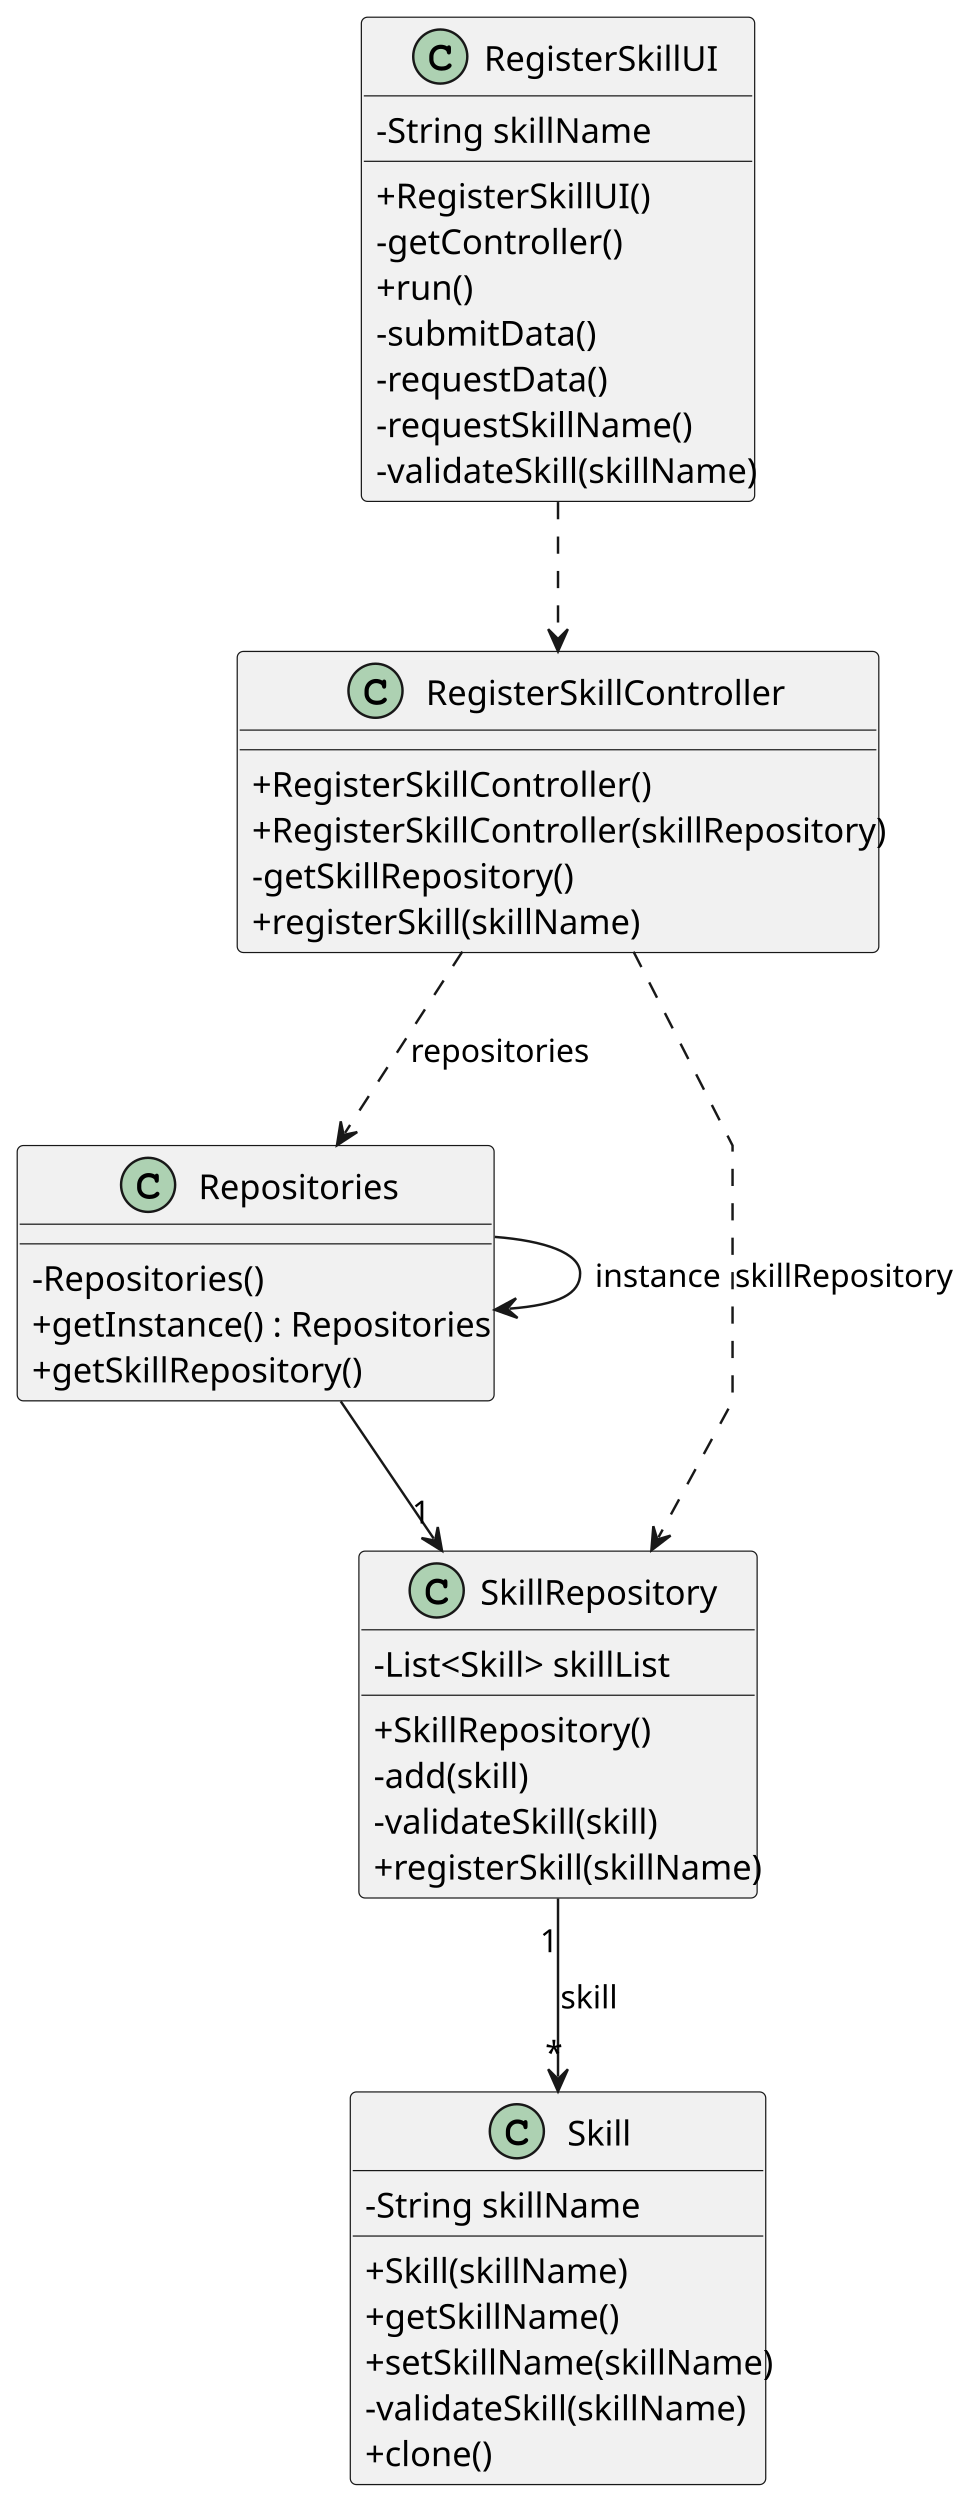
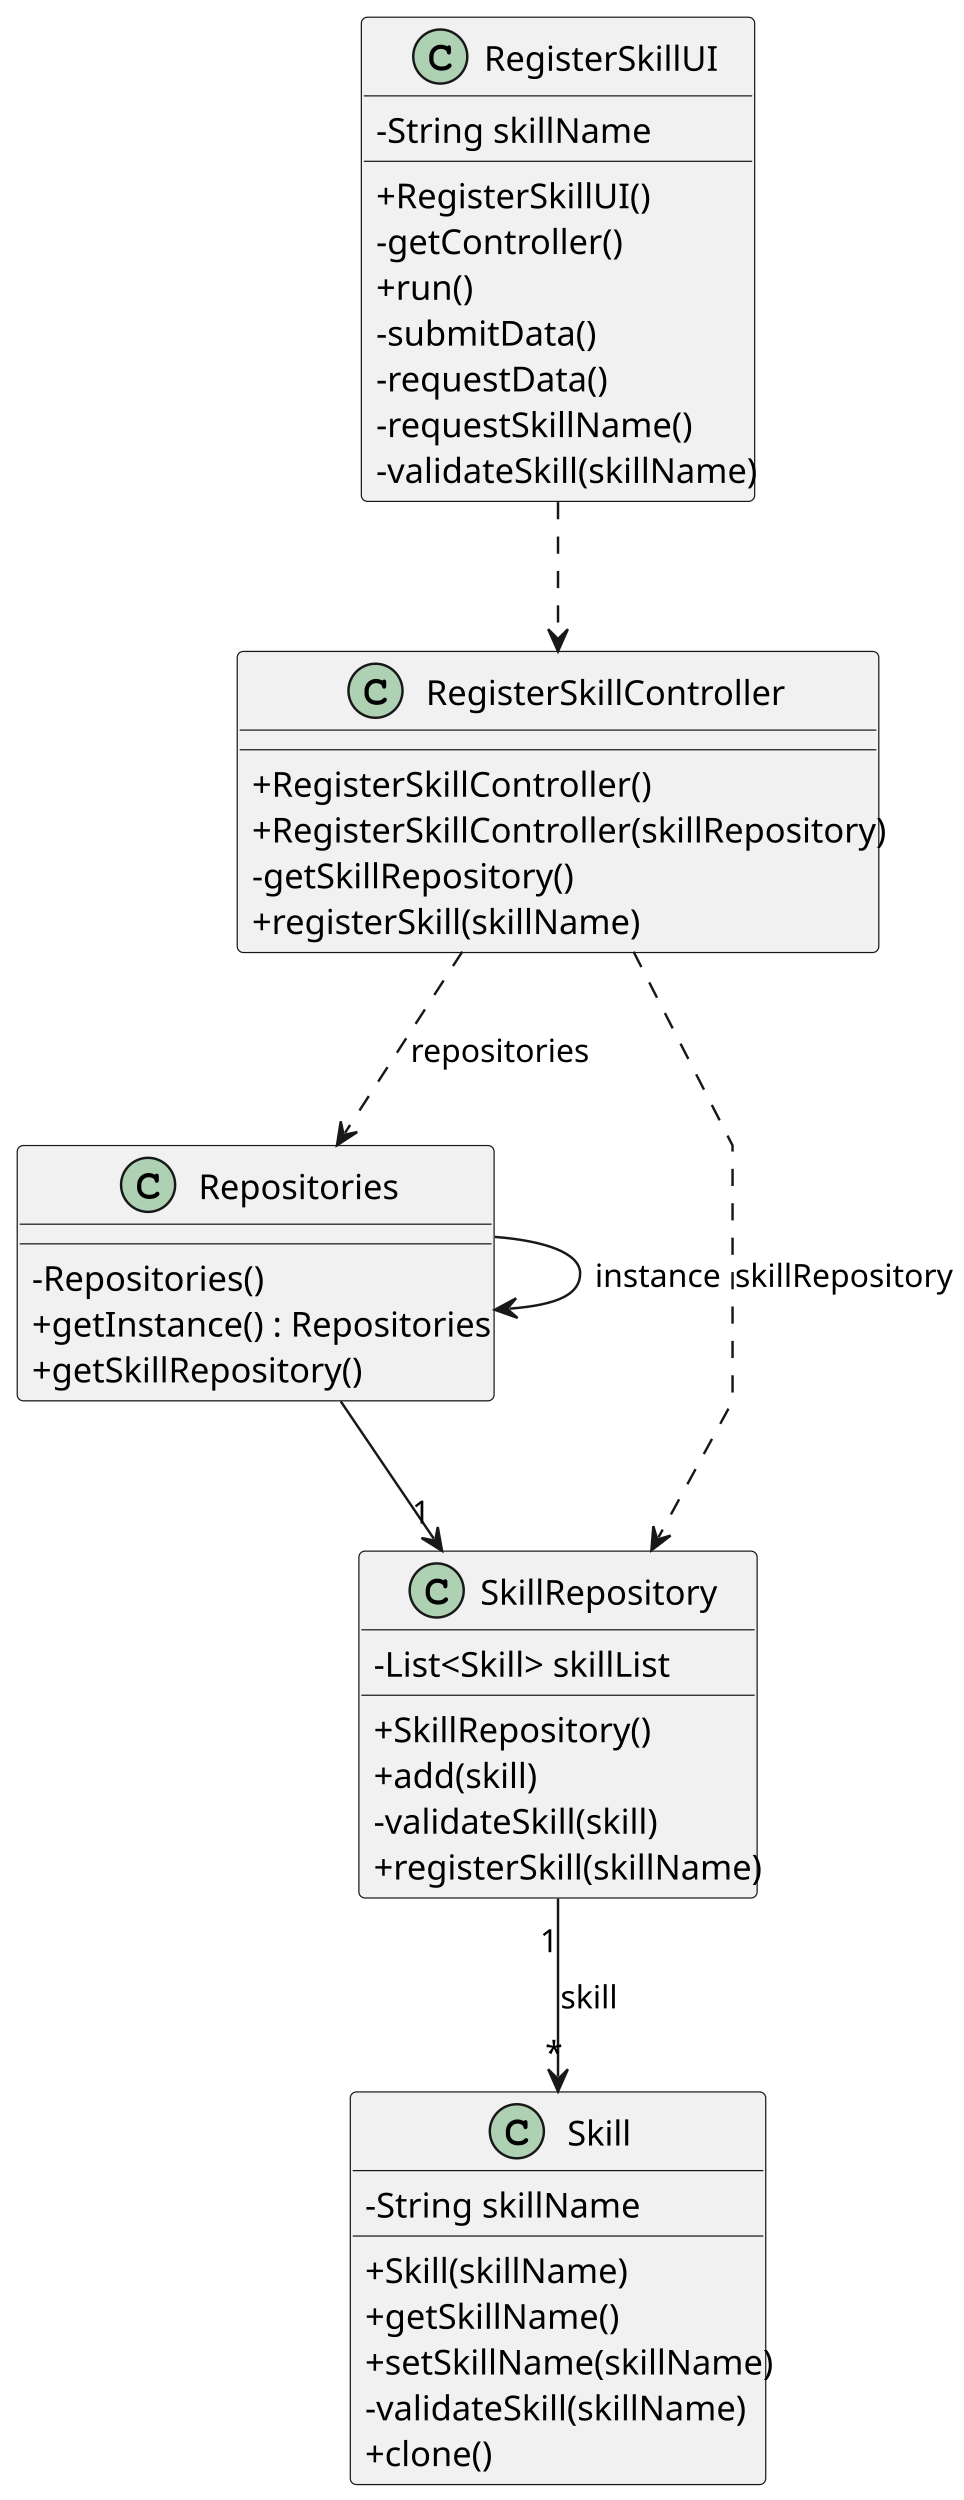
<svg xmlns="http://www.w3.org/2000/svg" contentStyleType="text/css" height="1017px" preserveAspectRatio="none" style="width:392px;height:1017px;background:#FFFFFF;" version="1.1" viewBox="0 0 392 1017" width="392px" zoomAndPan="magnify">
  <defs />
  <g>
    <g id="elem_RegisterSkillUI">
      <rect codeLine="11" fill="#F1F1F1" height="196.969" id="RegisterSkillUI" rx="2.5" ry="2.5" style="stroke:#181818;stroke-width:0.5;" width="160" x="147" y="7" />
      <ellipse cx="179.1" cy="23" fill="#ADD1B2" rx="11" ry="11" style="stroke:#181818;stroke-width:1.0;" />
      <path d="M181.866,18.875 Q182.022,18.656 182.209,18.547 Q182.397,18.438 182.616,18.438 Q182.991,18.438 183.225,18.703 Q183.459,18.953 183.459,19.562 L183.459,21.016 Q183.459,21.625 183.225,21.891 Q182.991,22.156 182.616,22.156 Q182.272,22.156 182.069,21.953 Q181.866,21.766 181.756,21.25 Q181.709,20.891 181.522,20.703 Q181.194,20.328 180.584,20.109 Q179.975,19.891 179.35,19.891 Q178.584,19.891 177.944,20.219 Q177.319,20.547 176.819,21.297 Q176.334,22.047 176.334,23.078 L176.334,24.172 Q176.334,25.406 177.225,26.234 Q178.116,27.047 179.709,27.047 Q180.647,27.047 181.303,26.797 Q181.694,26.641 182.116,26.203 Q182.381,25.938 182.522,25.859 Q182.678,25.781 182.881,25.781 Q183.209,25.781 183.459,26.047 Q183.725,26.297 183.725,26.641 Q183.725,26.984 183.381,27.391 Q182.881,27.969 182.084,28.297 Q181.006,28.75 179.709,28.75 Q178.194,28.75 176.991,28.125 Q176.006,27.625 175.319,26.562 Q174.631,25.484 174.631,24.203 L174.631,23.047 Q174.631,21.719 175.241,20.578 Q175.866,19.422 176.959,18.812 Q178.053,18.188 179.287,18.188 Q180.022,18.188 180.662,18.359 Q181.319,18.516 181.866,18.875 Z " fill="#000000" />
      <text fill="#000000" font-family="sans-serif" font-size="14" lengthAdjust="spacing" textLength="90" x="196.9" y="28.797">RegisterSkillUI</text>
      <line style="stroke:#181818;stroke-width:0.5;" x1="148" x2="306" y1="39" y2="39" />
      <text fill="#000000" font-family="sans-serif" font-size="14" lengthAdjust="spacing" textLength="105" x="153" y="58.107">-String skillName</text>
      <line style="stroke:#181818;stroke-width:0.5;" x1="148" x2="306" y1="65.621" y2="65.621" />
      <text fill="#000000" font-family="sans-serif" font-size="14" lengthAdjust="spacing" textLength="108" x="153" y="84.728">+RegisterSkillUI()</text>
      <text fill="#000000" font-family="sans-serif" font-size="14" lengthAdjust="spacing" textLength="97" x="153" y="103.35">-getController()</text>
      <text fill="#000000" font-family="sans-serif" font-size="14" lengthAdjust="spacing" textLength="39" x="153" y="121.971">+run()</text>
      <text fill="#000000" font-family="sans-serif" font-size="14" lengthAdjust="spacing" textLength="86" x="153" y="140.592">-submitData()</text>
      <text fill="#000000" font-family="sans-serif" font-size="14" lengthAdjust="spacing" textLength="93" x="153" y="159.213">-requestData()</text>
      <text fill="#000000" font-family="sans-serif" font-size="14" lengthAdjust="spacing" textLength="124" x="153" y="177.834">-requestSkillName()</text>
      <text fill="#000000" font-family="sans-serif" font-size="14" lengthAdjust="spacing" textLength="148" x="153" y="196.455">-validateSkill(skillName)</text>
    </g>
    <g id="elem_RegisterSkillController">
      <rect codeLine="23" fill="#F1F1F1" height="122.484" id="RegisterSkillController" rx="2.5" ry="2.5" style="stroke:#181818;stroke-width:0.5;" width="261" x="96.5" y="265" />
      <ellipse cx="152.75" cy="281" fill="#ADD1B2" rx="11" ry="11" style="stroke:#181818;stroke-width:1.0;" />
      <path d="M155.516,276.875 Q155.672,276.656 155.859,276.547 Q156.047,276.438 156.266,276.438 Q156.641,276.438 156.875,276.703 Q157.109,276.953 157.109,277.562 L157.109,279.016 Q157.109,279.625 156.875,279.891 Q156.641,280.156 156.266,280.156 Q155.922,280.156 155.719,279.953 Q155.516,279.766 155.406,279.25 Q155.359,278.891 155.172,278.703 Q154.844,278.328 154.234,278.109 Q153.625,277.891 153,277.891 Q152.234,277.891 151.594,278.219 Q150.969,278.547 150.469,279.297 Q149.984,280.047 149.984,281.078 L149.984,282.172 Q149.984,283.406 150.875,284.234 Q151.766,285.047 153.359,285.047 Q154.297,285.047 154.953,284.797 Q155.344,284.641 155.766,284.203 Q156.031,283.938 156.172,283.859 Q156.328,283.781 156.531,283.781 Q156.859,283.781 157.109,284.047 Q157.375,284.297 157.375,284.641 Q157.375,284.984 157.031,285.391 Q156.531,285.969 155.734,286.297 Q154.656,286.75 153.359,286.75 Q151.844,286.75 150.641,286.125 Q149.656,285.625 148.969,284.562 Q148.281,283.484 148.281,282.203 L148.281,281.047 Q148.281,279.719 148.891,278.578 Q149.516,277.422 150.609,276.812 Q151.703,276.188 152.938,276.188 Q153.672,276.188 154.312,276.359 Q154.969,276.516 155.516,276.875 Z " fill="#000000" />
      <text fill="#000000" font-family="sans-serif" font-size="14" lengthAdjust="spacing" textLength="140" x="173.25" y="286.797">RegisterSkillController</text>
      <line style="stroke:#181818;stroke-width:0.5;" x1="97.5" x2="356.5" y1="297" y2="297" />
      <line style="stroke:#181818;stroke-width:0.5;" x1="97.5" x2="356.5" y1="305" y2="305" />
      <text fill="#000000" font-family="sans-serif" font-size="14" lengthAdjust="spacing" textLength="158" x="102.5" y="324.107">+RegisterSkillController()</text>
      <text fill="#000000" font-family="sans-serif" font-size="14" lengthAdjust="spacing" textLength="249" x="102.5" y="342.728">+RegisterSkillController(skillRepository)</text>
      <text fill="#000000" font-family="sans-serif" font-size="14" lengthAdjust="spacing" textLength="128" x="102.5" y="361.35">-getSkillRepository()</text>
      <text fill="#000000" font-family="sans-serif" font-size="14" lengthAdjust="spacing" textLength="150" x="102.5" y="379.971">+registerSkill(skillName)</text>
    </g>
    <g id="elem_Repositories">
      <rect codeLine="30" fill="#F1F1F1" height="103.863" id="Repositories" rx="2.5" ry="2.5" style="stroke:#181818;stroke-width:0.5;" width="194" x="7" y="466" />
      <ellipse cx="60.25" cy="482" fill="#ADD1B2" rx="11" ry="11" style="stroke:#181818;stroke-width:1.0;" />
      <path d="M63.016,477.875 Q63.172,477.656 63.359,477.547 Q63.547,477.438 63.766,477.438 Q64.141,477.438 64.375,477.703 Q64.609,477.953 64.609,478.562 L64.609,480.016 Q64.609,480.625 64.375,480.891 Q64.141,481.156 63.766,481.156 Q63.422,481.156 63.219,480.953 Q63.016,480.766 62.906,480.25 Q62.859,479.891 62.672,479.703 Q62.344,479.328 61.734,479.109 Q61.125,478.891 60.5,478.891 Q59.734,478.891 59.094,479.219 Q58.469,479.547 57.969,480.297 Q57.484,481.047 57.484,482.078 L57.484,483.172 Q57.484,484.406 58.375,485.234 Q59.266,486.047 60.859,486.047 Q61.797,486.047 62.453,485.797 Q62.844,485.641 63.266,485.203 Q63.531,484.938 63.672,484.859 Q63.828,484.781 64.031,484.781 Q64.359,484.781 64.609,485.047 Q64.875,485.297 64.875,485.641 Q64.875,485.984 64.531,486.391 Q64.031,486.969 63.234,487.297 Q62.156,487.75 60.859,487.75 Q59.344,487.75 58.141,487.125 Q57.156,486.625 56.469,485.562 Q55.781,484.484 55.781,483.203 L55.781,482.047 Q55.781,480.719 56.391,479.578 Q57.016,478.422 58.109,477.812 Q59.203,477.188 60.438,477.188 Q61.172,477.188 61.812,477.359 Q62.469,477.516 63.016,477.875 Z " fill="#000000" />
      <text fill="#000000" font-family="sans-serif" font-size="14" lengthAdjust="spacing" textLength="79" x="80.75" y="487.797">Repositories</text>
      <line style="stroke:#181818;stroke-width:0.5;" x1="8" x2="200" y1="498" y2="498" />
      <line style="stroke:#181818;stroke-width:0.5;" x1="8" x2="200" y1="506" y2="506" />
      <text fill="#000000" font-family="sans-serif" font-size="14" lengthAdjust="spacing" textLength="94" x="13" y="525.107">-Repositories()</text>
      <text fill="#000000" font-family="sans-serif" font-size="14" lengthAdjust="spacing" textLength="182" x="13" y="543.729">+getInstance() : Repositories</text>
      <text fill="#000000" font-family="sans-serif" font-size="14" lengthAdjust="spacing" textLength="131" x="13" y="562.35">+getSkillRepository()</text>
    </g>
    <g id="elem_SkillRepository">
      <rect codeLine="36" fill="#F1F1F1" height="141.106" id="SkillRepository" rx="2.5" ry="2.5" style="stroke:#181818;stroke-width:0.5;" width="162" x="146" y="631" />
      <ellipse cx="177.65" cy="647" fill="#ADD1B2" rx="11" ry="11" style="stroke:#181818;stroke-width:1.0;" />
      <path d="M180.416,642.875 Q180.572,642.656 180.759,642.547 Q180.947,642.438 181.166,642.438 Q181.541,642.438 181.775,642.703 Q182.009,642.953 182.009,643.562 L182.009,645.016 Q182.009,645.625 181.775,645.891 Q181.541,646.156 181.166,646.156 Q180.822,646.156 180.619,645.953 Q180.416,645.766 180.306,645.25 Q180.259,644.891 180.072,644.703 Q179.744,644.328 179.134,644.109 Q178.525,643.891 177.9,643.891 Q177.134,643.891 176.494,644.219 Q175.869,644.547 175.369,645.297 Q174.884,646.047 174.884,647.078 L174.884,648.172 Q174.884,649.406 175.775,650.234 Q176.666,651.047 178.259,651.047 Q179.197,651.047 179.853,650.797 Q180.244,650.641 180.666,650.203 Q180.931,649.938 181.072,649.859 Q181.228,649.781 181.431,649.781 Q181.759,649.781 182.009,650.047 Q182.275,650.297 182.275,650.641 Q182.275,650.984 181.931,651.391 Q181.431,651.969 180.634,652.297 Q179.556,652.75 178.259,652.75 Q176.744,652.75 175.541,652.125 Q174.556,651.625 173.869,650.562 Q173.181,649.484 173.181,648.203 L173.181,647.047 Q173.181,645.719 173.791,644.578 Q174.416,643.422 175.509,642.812 Q176.603,642.188 177.838,642.188 Q178.572,642.188 179.213,642.359 Q179.869,642.516 180.416,642.875 Z " fill="#000000" />
      <text fill="#000000" font-family="sans-serif" font-size="14" lengthAdjust="spacing" textLength="93" x="195.35" y="652.797">SkillRepository</text>
      <line style="stroke:#181818;stroke-width:0.5;" x1="147" x2="307" y1="663" y2="663" />
      <text fill="#000000" font-family="sans-serif" font-size="14" lengthAdjust="spacing" textLength="117" x="152" y="682.107">-List&lt;Skill&gt; skillList</text>
      <line style="stroke:#181818;stroke-width:0.5;" x1="147" x2="307" y1="689.621" y2="689.621" />
      <text fill="#000000" font-family="sans-serif" font-size="14" lengthAdjust="spacing" textLength="111" x="152" y="708.729">+SkillRepository()</text>
-       <text fill="#000000" font-family="sans-serif" font-size="14" lengthAdjust="spacing" textLength="62" x="152" y="727.35">-add(skill)</text>
+       <text fill="#000000" font-family="sans-serif" font-size="14" lengthAdjust="spacing" textLength="65" x="152" y="727.35">+add(skill)</text>
      <text fill="#000000" font-family="sans-serif" font-size="14" lengthAdjust="spacing" textLength="112" x="152" y="745.971">-validateSkill(skill)</text>
      <text fill="#000000" font-family="sans-serif" font-size="14" lengthAdjust="spacing" textLength="150" x="152" y="764.592">+registerSkill(skillName)</text>
    </g>
    <g id="elem_Skill">
      <rect codeLine="45" fill="#F1F1F1" height="159.727" id="Skill" rx="2.5" ry="2.5" style="stroke:#181818;stroke-width:0.5;" width="169" x="142.5" y="851" />
      <ellipse cx="210.25" cy="867" fill="#ADD1B2" rx="11" ry="11" style="stroke:#181818;stroke-width:1.0;" />
      <path d="M213.016,862.875 Q213.172,862.656 213.359,862.547 Q213.547,862.438 213.766,862.438 Q214.141,862.438 214.375,862.703 Q214.609,862.953 214.609,863.562 L214.609,865.016 Q214.609,865.625 214.375,865.891 Q214.141,866.156 213.766,866.156 Q213.422,866.156 213.219,865.953 Q213.016,865.766 212.906,865.25 Q212.859,864.891 212.672,864.703 Q212.344,864.328 211.734,864.109 Q211.125,863.891 210.5,863.891 Q209.734,863.891 209.094,864.219 Q208.469,864.547 207.969,865.297 Q207.484,866.047 207.484,867.078 L207.484,868.172 Q207.484,869.406 208.375,870.234 Q209.266,871.047 210.859,871.047 Q211.797,871.047 212.453,870.797 Q212.844,870.641 213.266,870.203 Q213.531,869.938 213.672,869.859 Q213.828,869.781 214.031,869.781 Q214.359,869.781 214.609,870.047 Q214.875,870.297 214.875,870.641 Q214.875,870.984 214.531,871.391 Q214.031,871.969 213.234,872.297 Q212.156,872.75 210.859,872.75 Q209.344,872.75 208.141,872.125 Q207.156,871.625 206.469,870.562 Q205.781,869.484 205.781,868.203 L205.781,867.047 Q205.781,865.719 206.391,864.578 Q207.016,863.422 208.109,862.812 Q209.203,862.188 210.438,862.188 Q211.172,862.188 211.812,862.359 Q212.469,862.516 213.016,862.875 Z " fill="#000000" />
      <text fill="#000000" font-family="sans-serif" font-size="14" lengthAdjust="spacing" textLength="25" x="230.75" y="872.797">Skill</text>
      <line style="stroke:#181818;stroke-width:0.5;" x1="143.5" x2="310.5" y1="883" y2="883" />
      <text fill="#000000" font-family="sans-serif" font-size="14" lengthAdjust="spacing" textLength="105" x="148.5" y="902.107">-String skillName</text>
      <line style="stroke:#181818;stroke-width:0.5;" x1="143.5" x2="310.5" y1="909.621" y2="909.621" />
      <text fill="#000000" font-family="sans-serif" font-size="14" lengthAdjust="spacing" textLength="102" x="148.5" y="928.729">+Skill(skillName)</text>
      <text fill="#000000" font-family="sans-serif" font-size="14" lengthAdjust="spacing" textLength="99" x="148.5" y="947.35">+getSkillName()</text>
      <text fill="#000000" font-family="sans-serif" font-size="14" lengthAdjust="spacing" textLength="157" x="148.5" y="965.971">+setSkillName(skillName)</text>
      <text fill="#000000" font-family="sans-serif" font-size="14" lengthAdjust="spacing" textLength="148" x="148.5" y="984.592">-validateSkill(skillName)</text>
      <text fill="#000000" font-family="sans-serif" font-size="14" lengthAdjust="spacing" textLength="52" x="148.5" y="1003.213">+clone()</text>
    </g>
    <g id="link_Repositories_Repositories">
      <path codeLine="55" d="M201.28,503.17 C221.48,504.73 236,509.67 236,518 C236,526.33 227.462,530.808 207.262,532.368 " fill="none" id="Repositories-to-Repositories" style="stroke:#181818;stroke-width:1.0;" />
      <polygon fill="#181818" points="201.28,532.83,210.561,536.125,206.265,532.445,209.945,528.149,201.28,532.83" style="stroke:#181818;stroke-width:1.0;" />
      <text fill="#000000" font-family="sans-serif" font-size="13" lengthAdjust="spacing" textLength="49" x="242" y="523.528">instance</text>
    </g>
    <g id="link_Repositories_SkillRepository">
      <path codeLine="56" d="M138.59,570.04 C151.38,588.91 162.733,605.673 176.453,625.913 " fill="none" id="Repositories-to-SkillRepository" style="stroke:#181818;stroke-width:1.0;" />
      <polygon fill="#181818" points="179.82,630.88,178.081,621.186,177.014,626.741,171.459,625.675,179.82,630.88" style="stroke:#181818;stroke-width:1.0;" />
      <text fill="#000000" font-family="sans-serif" font-size="13" lengthAdjust="spacing" textLength="7" x="167.594" y="619.759">1</text>
    </g>
    <g id="link_RegisterSkillController_SkillRepository">
      <path codeLine="57" d="M257.73,387.16 C276.92,424.73 298,466 298,466 C298,466 298,570 298,570 C298,570 284.748,594.37 267.858,625.4 " fill="none" id="RegisterSkillController-to-SkillRepository" style="stroke:#181818;stroke-width:1.0;stroke-dasharray:7.0,7.0;" />
      <polygon fill="#181818" points="264.99,630.67,272.806,624.678,267.38,626.278,265.779,620.853,264.99,630.67" style="stroke:#181818;stroke-width:1.0;" />
      <text fill="#000000" font-family="sans-serif" font-size="13" lengthAdjust="spacing" textLength="85" x="299" y="523.528">skillRepository</text>
    </g>
    <g id="link_SkillRepository_Skill">
      <path codeLine="58" d="M227,772.3 C227,797.12 227,819.23 227,844.78 " fill="none" id="SkillRepository-to-Skill" style="stroke:#181818;stroke-width:1.0;" />
      <polygon fill="#181818" points="227,850.78,231,841.78,227,845.78,223,841.78,227,850.78" style="stroke:#181818;stroke-width:1.0;" />
      <text fill="#000000" font-family="sans-serif" font-size="13" lengthAdjust="spacing" textLength="23" x="228" y="817.028">skill</text>
      <text fill="#000000" font-family="sans-serif" font-size="13" lengthAdjust="spacing" textLength="7" x="219.655" y="794.144">1</text>
      <text fill="#000000" font-family="sans-serif" font-size="13" lengthAdjust="spacing" textLength="5" x="221.769" y="839.655">*</text>
    </g>
    <g id="link_RegisterSkillController_Repositories">
      <path codeLine="59" d="M188.08,387.12 C171.68,412.45 156.061,436.584 140.341,460.863 " fill="none" id="RegisterSkillController-to-Repositories" style="stroke:#181818;stroke-width:1.0;stroke-dasharray:7.0,7.0;" />
      <polygon fill="#181818" points="137.08,465.9,145.329,460.519,139.797,461.703,138.614,456.171,137.08,465.9" style="stroke:#181818;stroke-width:1.0;" />
      <text fill="#000000" font-family="sans-serif" font-size="13" lengthAdjust="spacing" textLength="67" x="167" y="432.028">repositories</text>
    </g>
    <g id="link_RegisterSkillUI_RegisterSkillController">
      <path codeLine="60" d="M227,204.25 C227,224.93 227,240.16 227,258.95 " fill="none" id="RegisterSkillUI-to-RegisterSkillController" style="stroke:#181818;stroke-width:1.0;stroke-dasharray:7.0,7.0;" />
      <polygon fill="#181818" points="227,264.95,231,255.95,227,259.95,223,255.95,227,264.95" style="stroke:#181818;stroke-width:1.0;" />
    </g>
  </g>
</svg>
